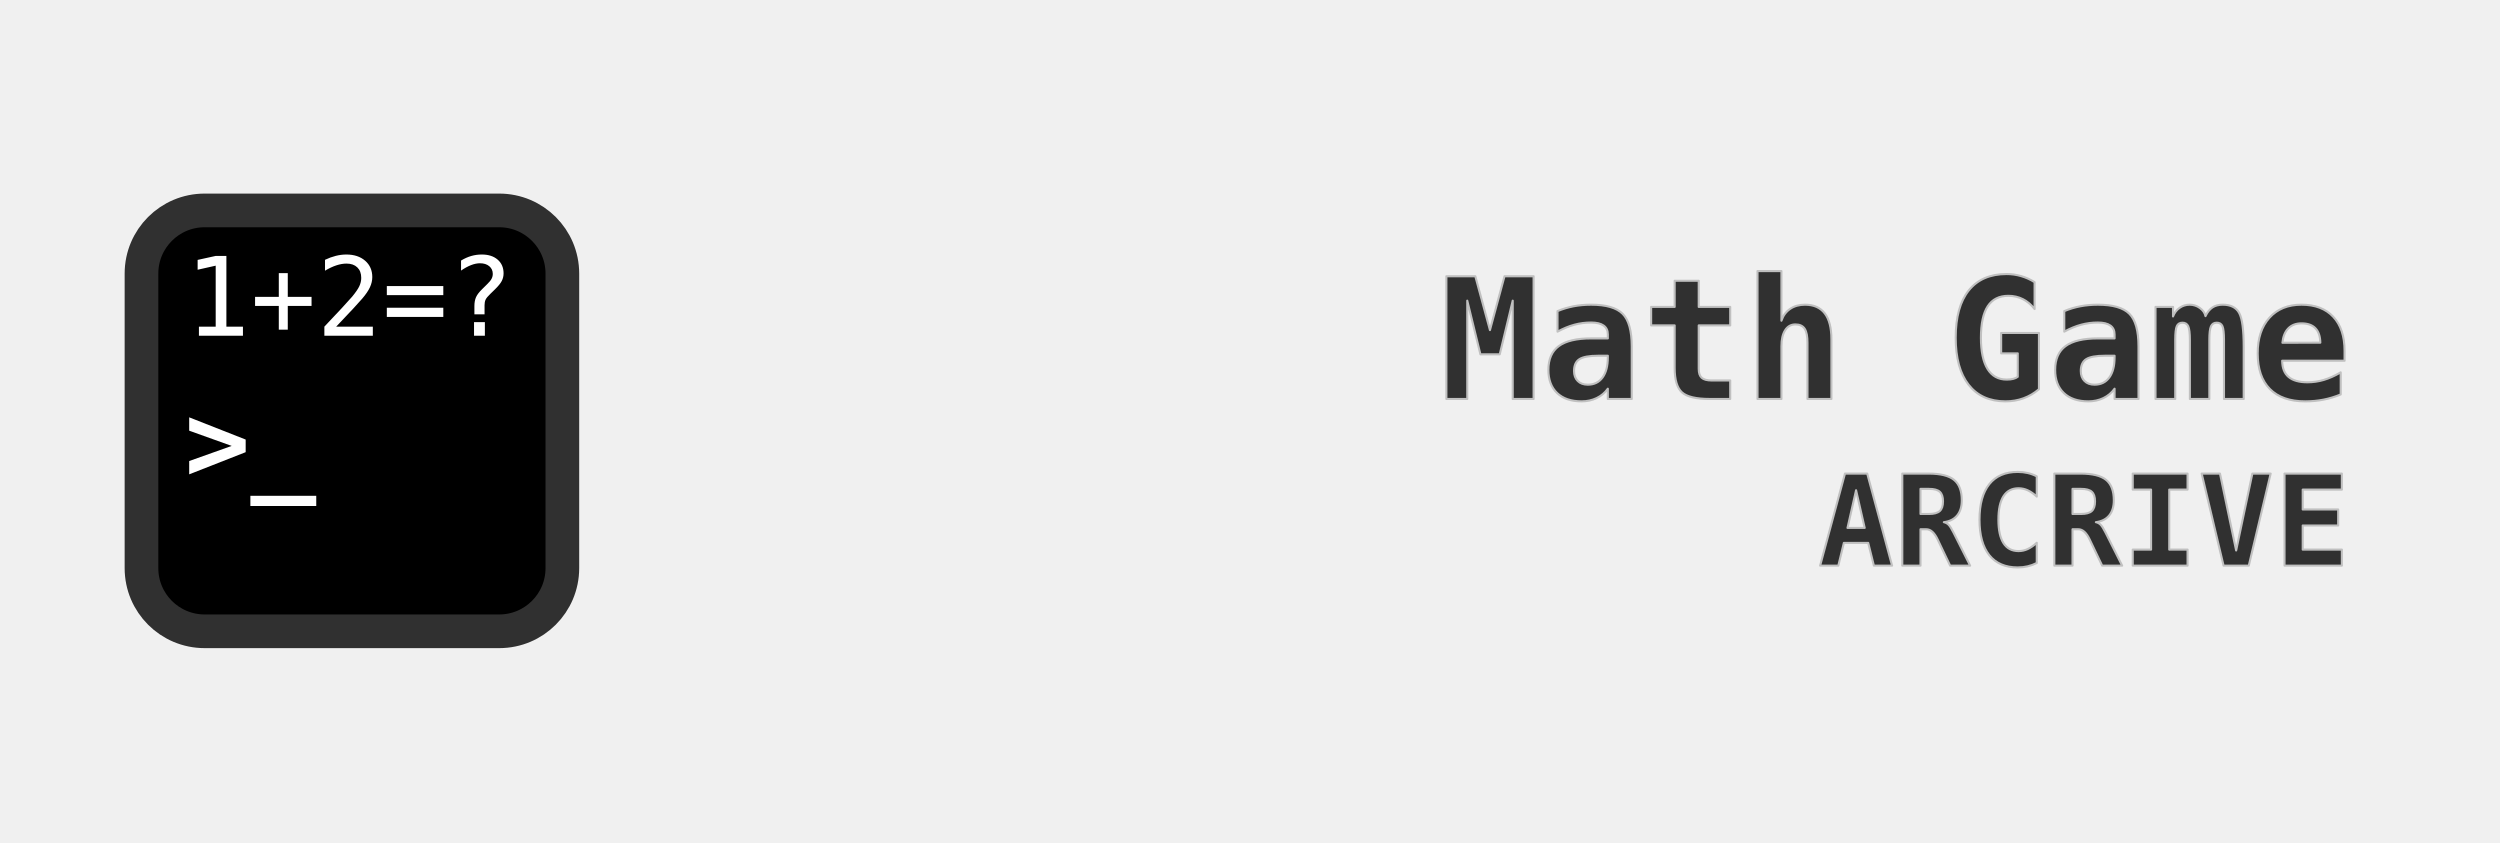
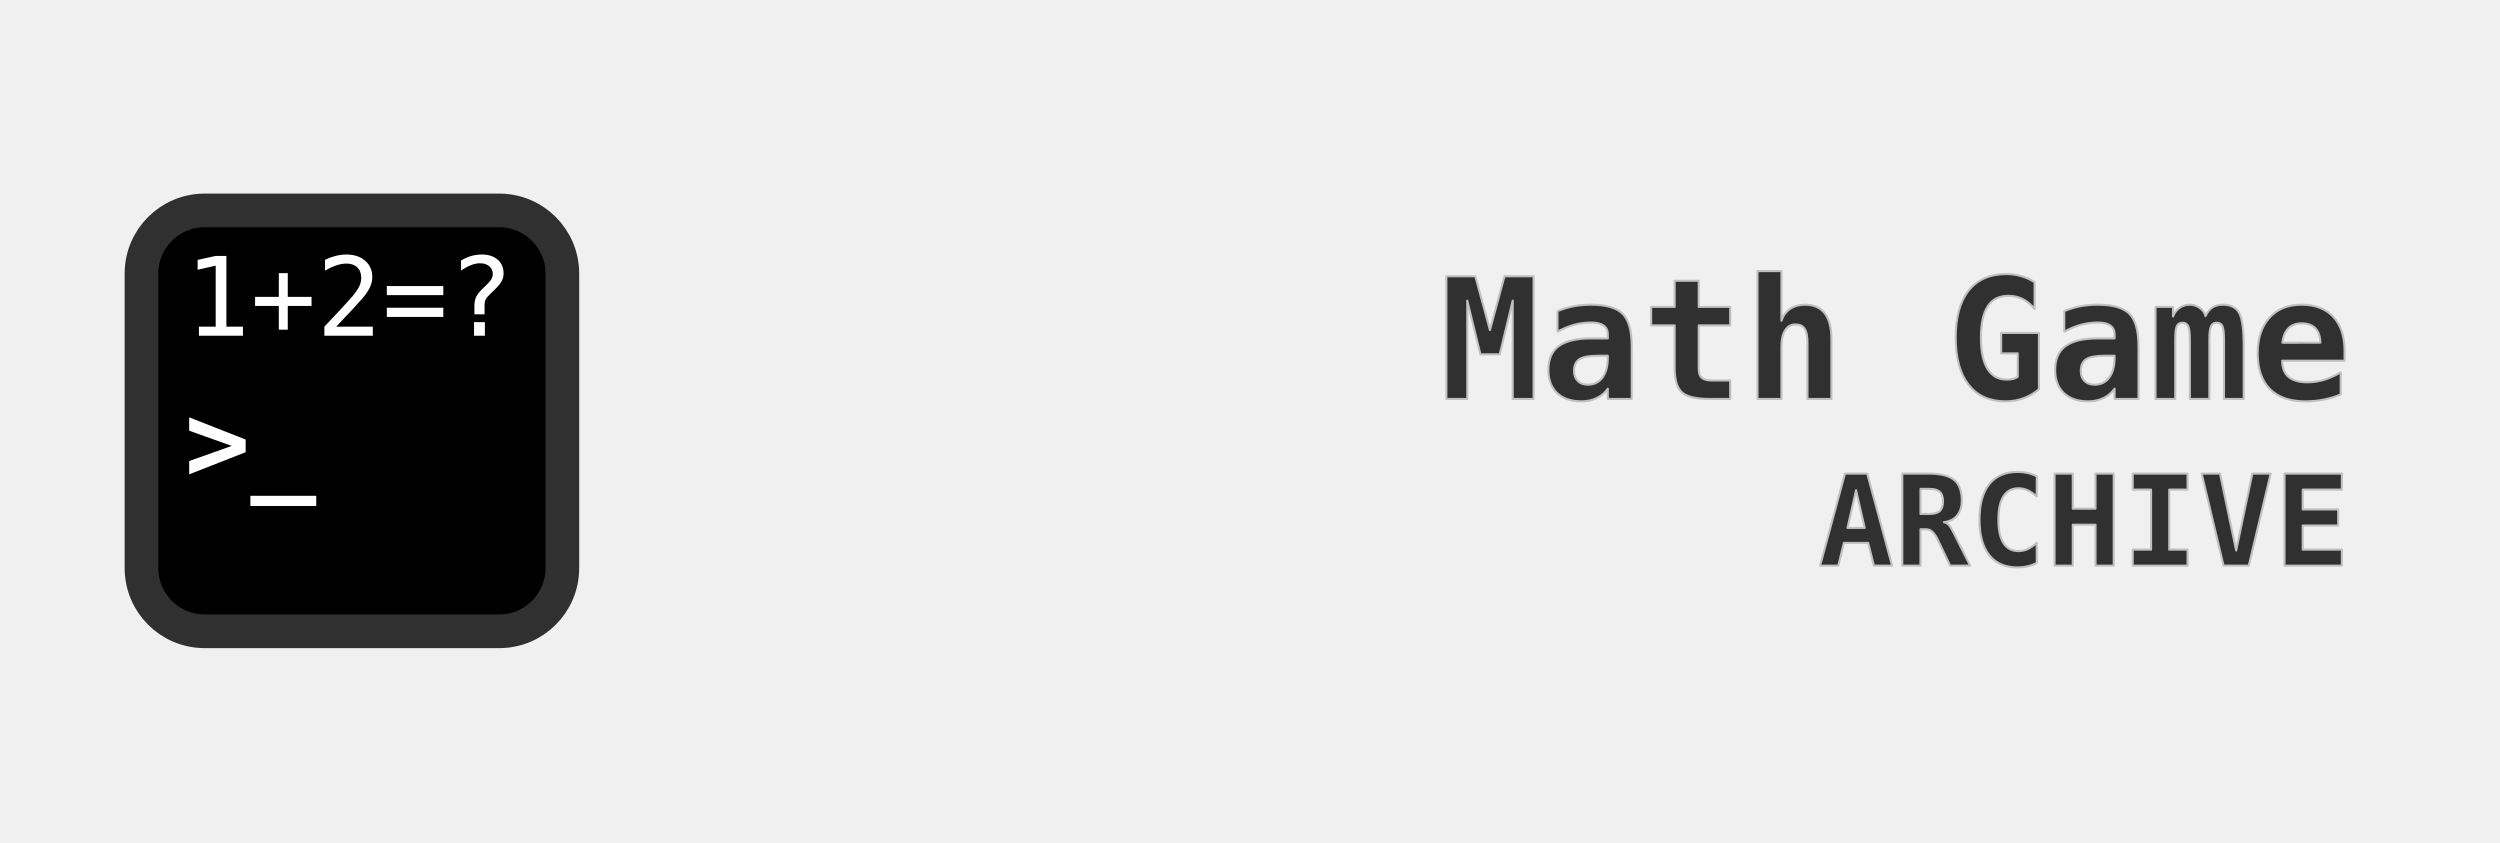
<svg xmlns="http://www.w3.org/2000/svg" width="100%" height="100%" viewBox="0 0 3508 1182" version="1.1" xml:space="preserve" style="fill-rule:evenodd;clip-rule:evenodd;stroke-linecap:round;stroke-linejoin:round;stroke-miterlimit:1.5;">
  <g transform="matrix(0.498536,0,0,0.498536,-56.48755,61.55908)">
    <path d="M1696.144,646.478L1696.144,1475.703C1696.144,1573.774 1616.523,1653.394 1518.453,1653.394L689.227,1653.394C591.157,1653.394 511.536,1573.774 511.536,1475.703L511.536,646.478C511.536,548.407 591.157,468.786 689.227,468.786L1518.453,468.786C1616.523,468.786 1696.144,548.407 1696.144,646.478Z" style="stroke:rgb(48,48,48);stroke-width:94.77px;" />
  </g>
  <g transform="matrix(1,0,0,1,0.339594,-643.133)">
    <text x="258.542px" y="1114.222px" style="font-family:'JetBrainsMono-Regular', 'JetBrains Mono', monospace;font-size:153.543px;fill:white;">1+2=?</text>
    <g transform="matrix(153.5433,0,0,153.5433,442.7939,1316.899)">
        </g>
    <text x="258.542px" y="1316.899px" style="font-family:'JetBrainsMono-Bold', 'JetBrains Mono', monospace;font-weight:700;font-size:153.543px;fill:white;">&gt;_</text>
  </g>
  <g transform="matrix(1,0,0,1,235.7588,-649.6063)">
    <text x="1783.888px" y="1209.449px" style="font-family:'JetBrainsMono-Bold', 'JetBrains Mono', monospace;font-weight:700;font-size:236.22px;fill:rgb(48,48,48);stroke:rgb(192,192,192);stroke-width:2.95px;stroke-linecap:butt;stroke-miterlimit:2;">Math Game</text>
    <g transform="matrix(177.1654,0,0,177.1654,3059.479,1443.307)">
        </g>
-     <text x="2315.384px" y="1443.307px" style="font-family:'JetBrainsMono-Bold', 'JetBrains Mono', monospace;font-weight:700;font-size:177.165px;fill:rgb(48,48,48);stroke:rgb(192,192,192);stroke-width:2.95px;stroke-linecap:butt;stroke-miterlimit:2;">ARCRIVE</text>
+     <text x="2315.384px" y="1443.307px" style="font-family:'JetBrainsMono-Bold', 'JetBrains Mono', monospace;font-weight:700;font-size:177.165px;fill:rgb(48,48,48);stroke:rgb(192,192,192);stroke-width:2.95px;stroke-linecap:butt;stroke-miterlimit:2;">ARCHIVE</text>
  </g>
</svg>
